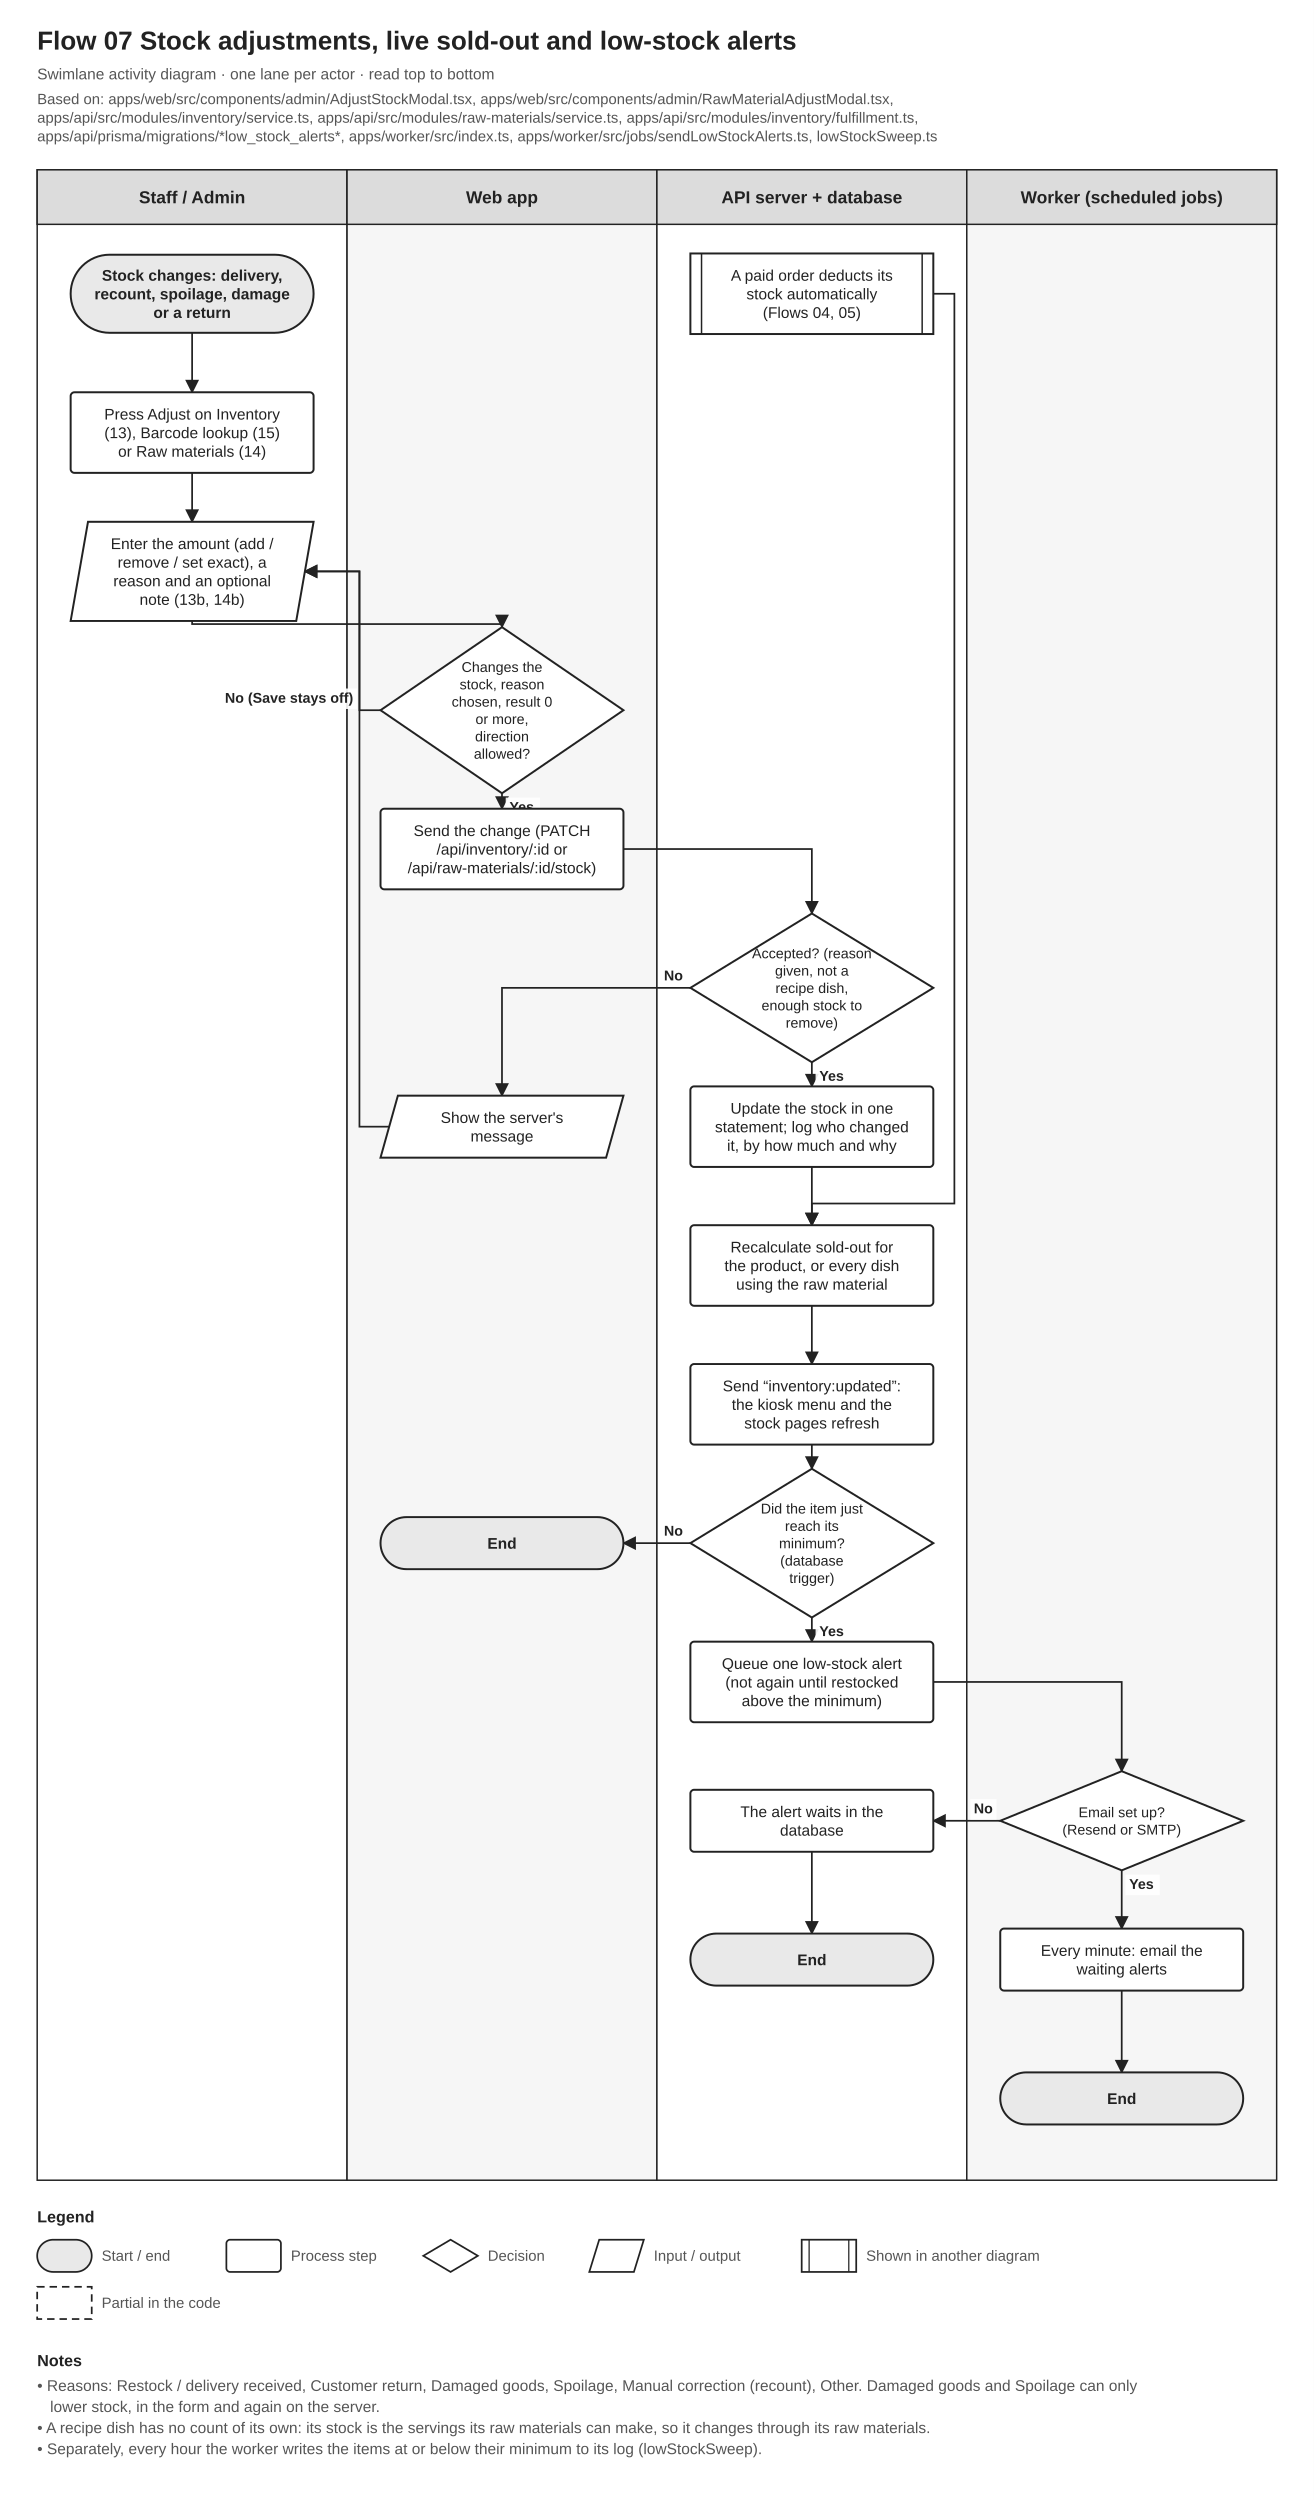
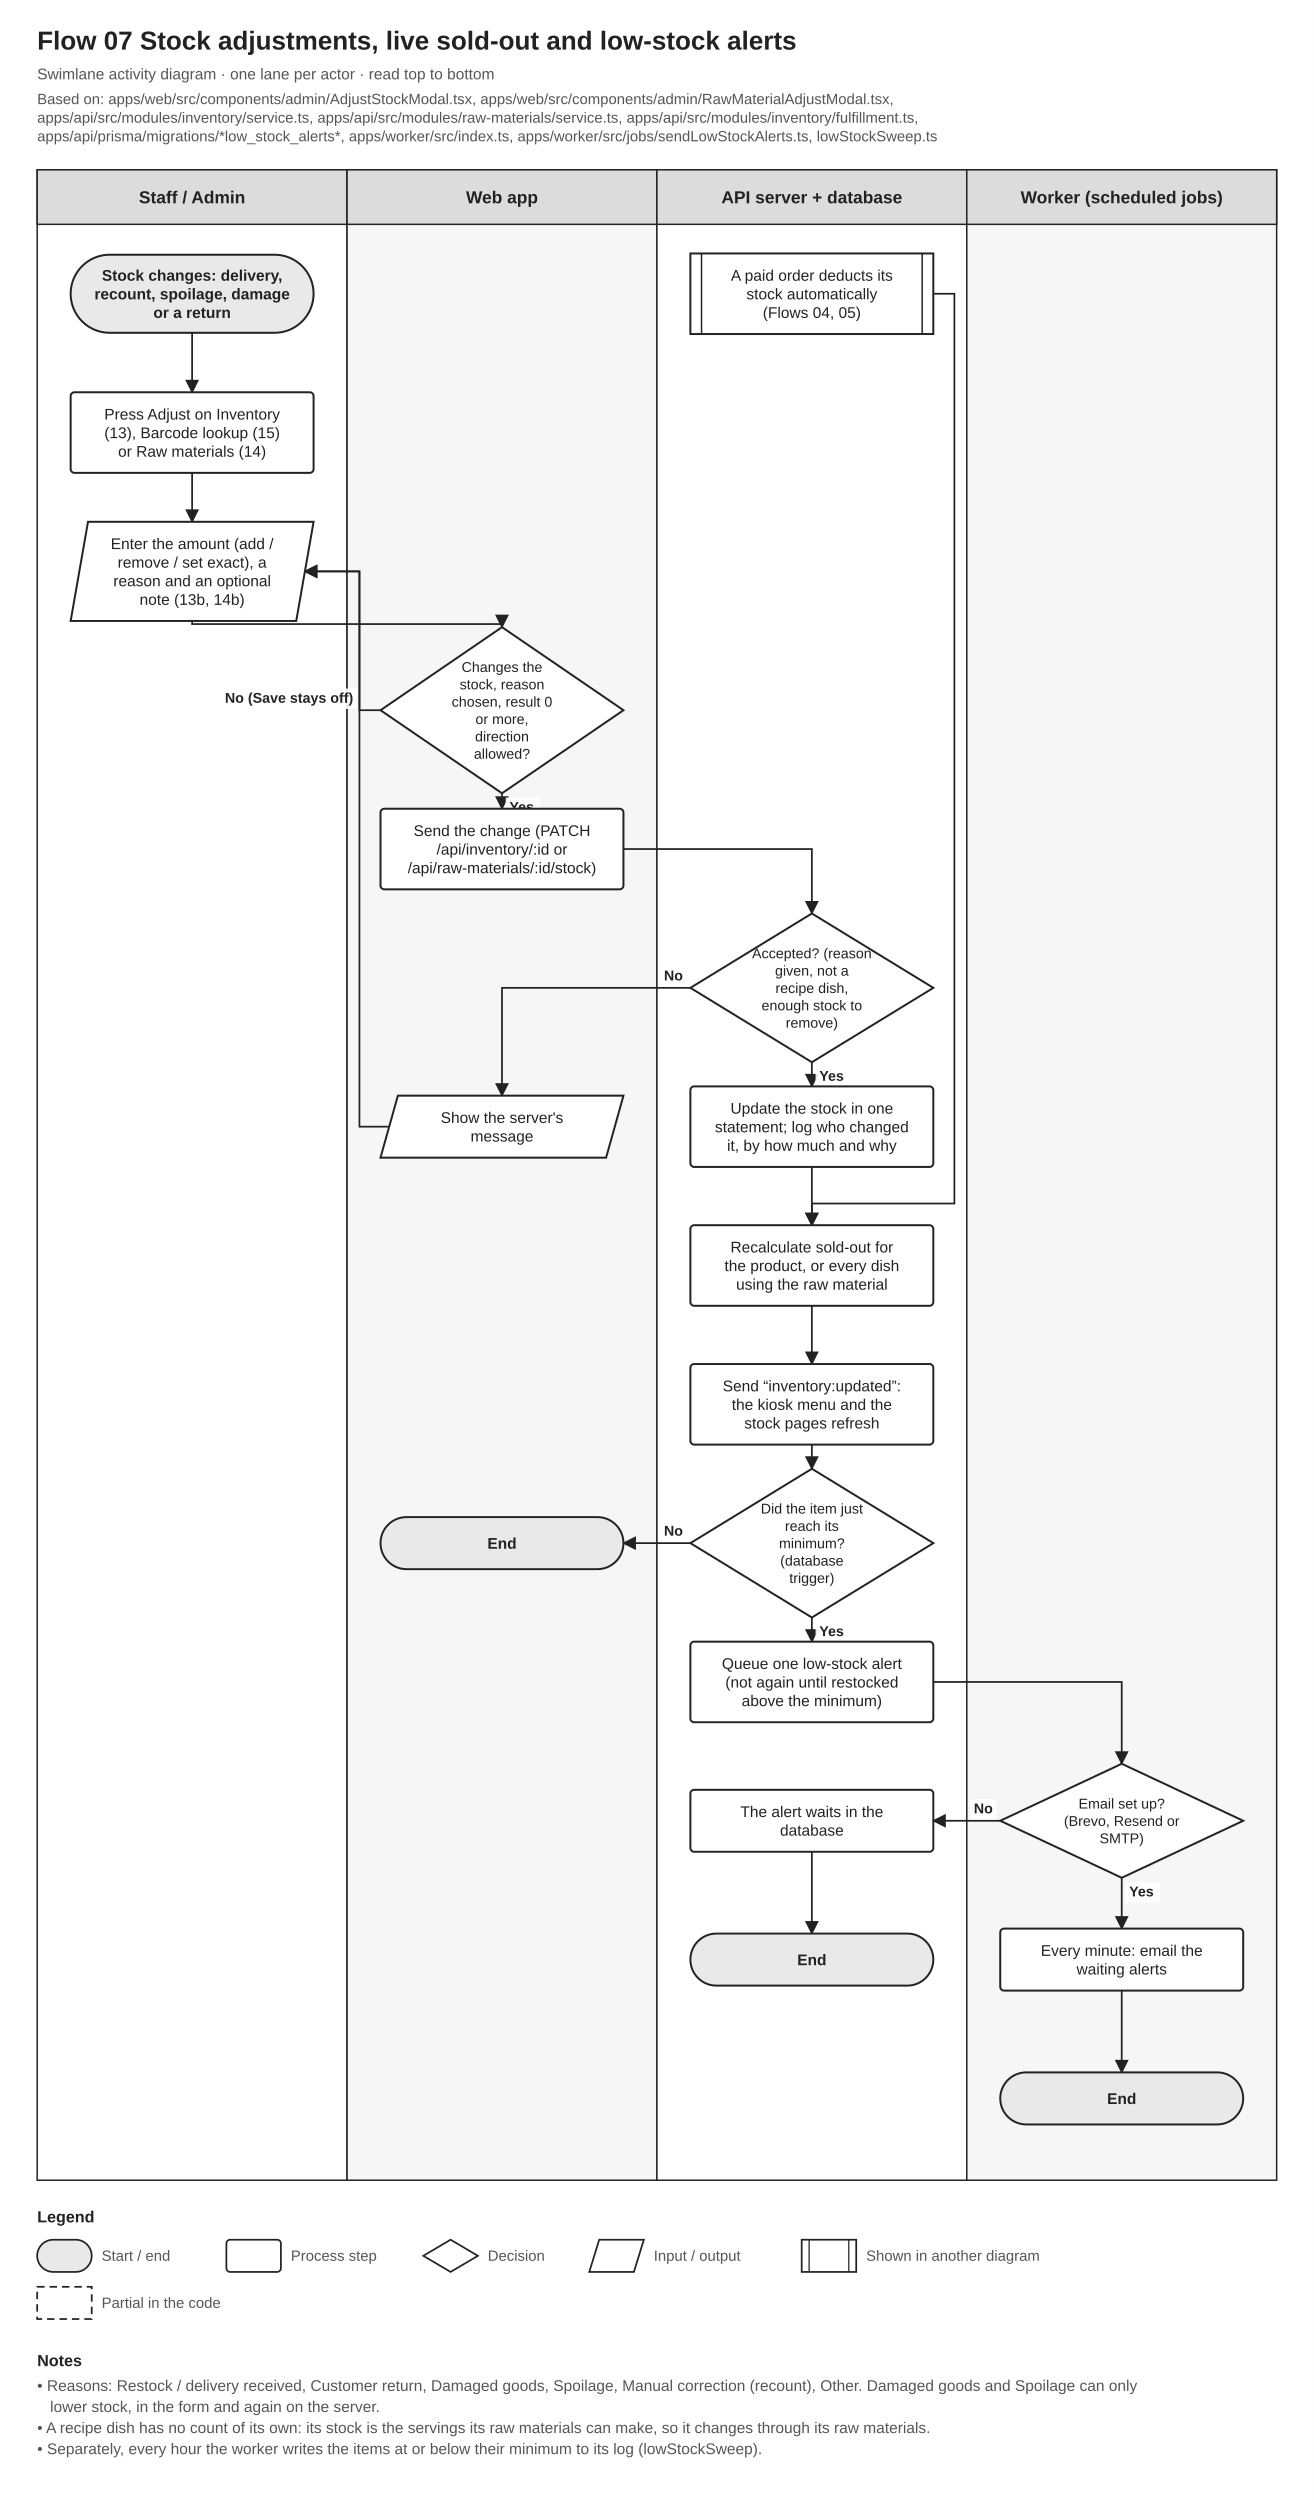
<svg xmlns="http://www.w3.org/2000/svg" width="1060" height="2017" viewBox="0 0 1060 2017">
  <defs>
    <marker id="arrow" viewBox="0 0 10 10" refX="9" refY="5" markerWidth="8" markerHeight="8" orient="auto-start-reverse">
      <path d="M0 0 L10 5 L0 10 z" fill="#222222" />
    </marker>
  </defs>
  <rect x="0" y="0" width="1060" height="2017" fill="#ffffff" />
  <text x="30" y="40" font-family="Arial, Helvetica, sans-serif" font-size="21" font-weight="700" fill="#222222">Flow 07  Stock adjustments, live sold-out and low-stock alerts</text>
  <text x="30" y="64" font-family="Arial, Helvetica, sans-serif" font-size="12.5" fill="#555555">Swimlane activity diagram · one lane per actor · read top to bottom</text>
  <text x="30" y="84" font-family="Arial, Helvetica, sans-serif" font-size="12" fill="#555555">Based on: apps/web/src/components/admin/AdjustStockModal.tsx, apps/web/src/components/admin/RawMaterialAdjustModal.tsx,</text>
  <text x="30" y="99" font-family="Arial, Helvetica, sans-serif" font-size="12" fill="#555555">apps/api/src/modules/inventory/service.ts, apps/api/src/modules/raw-materials/service.ts, apps/api/src/modules/inventory/fulfillment.ts,</text>
  <text x="30" y="114" font-family="Arial, Helvetica, sans-serif" font-size="12" fill="#555555">apps/api/prisma/migrations/*low_stock_alerts*, apps/worker/src/index.ts, apps/worker/src/jobs/sendLowStockAlerts.ts, lowStockSweep.ts</text>
  <rect x="30" y="137" width="250" height="1622" fill="#ffffff" stroke="#222222" stroke-width="1.2" />
  <rect x="30" y="137" width="250" height="44" fill="#dcdcdc" stroke="#222222" stroke-width="1.2" />
  <text x="155.0" y="164" font-family="Arial, Helvetica, sans-serif" font-size="14" font-weight="700" text-anchor="middle" fill="#222222">Staff / Admin</text>
  <rect x="280" y="137" width="250" height="1622" fill="#f6f6f6" stroke="#222222" stroke-width="1.2" />
  <rect x="280" y="137" width="250" height="44" fill="#dcdcdc" stroke="#222222" stroke-width="1.2" />
  <text x="405.0" y="164" font-family="Arial, Helvetica, sans-serif" font-size="14" font-weight="700" text-anchor="middle" fill="#222222">Web app</text>
  <rect x="530" y="137" width="250" height="1622" fill="#ffffff" stroke="#222222" stroke-width="1.2" />
  <rect x="530" y="137" width="250" height="44" fill="#dcdcdc" stroke="#222222" stroke-width="1.2" />
  <text x="655.0" y="164" font-family="Arial, Helvetica, sans-serif" font-size="14" font-weight="700" text-anchor="middle" fill="#222222">API server + database</text>
  <rect x="780" y="137" width="250" height="1622" fill="#f6f6f6" stroke="#222222" stroke-width="1.2" />
  <rect x="780" y="137" width="250" height="44" fill="#dcdcdc" stroke="#222222" stroke-width="1.2" />
  <text x="905.0" y="164" font-family="Arial, Helvetica, sans-serif" font-size="14" font-weight="700" text-anchor="middle" fill="#222222">Worker (scheduled jobs)</text>
  <path d="M155.0 268.5 L155.0 316.5" fill="none" stroke="#222222" stroke-width="1.4" marker-end="url(#arrow)" />
  <path d="M155.0 381.5 L155.0 421.0" fill="none" stroke="#222222" stroke-width="1.4" marker-end="url(#arrow)" />
  <path d="M155.0 501.0 L155.0 503.5 L405.0 503.5 L405.0 506.0" fill="none" stroke="#222222" stroke-width="1.4" marker-end="url(#arrow)" />
  <path d="M307.0 573.0 L290.0 573.0 L290.0 461.0 L246.0 461.0" fill="none" stroke="#222222" stroke-width="1.4" marker-end="url(#arrow)" />
  <rect x="155.455" y="555.5" width="132.545" height="16.5" fill="#ffffff" opacity="0.9" />
  <text x="285" y="567.0" font-family="Arial, Helvetica, sans-serif" font-size="11.5" font-weight="700" text-anchor="end" fill="#222222">No (Save stays off)</text>
  <path d="M405.0 640.0 L405.0 652.5" fill="none" stroke="#222222" stroke-width="1.4" marker-end="url(#arrow)" />
  <rect x="408.0" y="643.5" width="27.665" height="16.5" fill="#ffffff" opacity="0.9" />
  <text x="411.0" y="655.0" font-family="Arial, Helvetica, sans-serif" font-size="11.5" font-weight="700" text-anchor="start" fill="#222222">Yes</text>
  <path d="M503.0 685.0 L655.0 685.0 L655.0 737.0" fill="none" stroke="#222222" stroke-width="1.4" marker-end="url(#arrow)" />
  <path d="M557.0 797.0 L405.0 797.0 L405.0 884.0" fill="none" stroke="#222222" stroke-width="1.4" marker-end="url(#arrow)" />
  <rect x="532.89" y="779.5" width="21.11" height="16.5" fill="#ffffff" opacity="0.9" />
  <text x="551.0" y="791.0" font-family="Arial, Helvetica, sans-serif" font-size="11.5" font-weight="700" text-anchor="end" fill="#222222">No</text>
  <path d="M655.0 857.0 L655.0 876.5" fill="none" stroke="#222222" stroke-width="1.4" marker-end="url(#arrow)" />
  <rect x="658.0" y="860.5" width="27.665" height="16.5" fill="#ffffff" opacity="0.9" />
  <text x="661.0" y="872.0" font-family="Arial, Helvetica, sans-serif" font-size="11.5" font-weight="700" text-anchor="start" fill="#222222">Yes</text>
  <path d="M314.0 909.0 L290.0 909.0 L290.0 461.0 L246.0 461.0" fill="none" stroke="#222222" stroke-width="1.4" marker-end="url(#arrow)" />
  <path d="M753.0 237.0 L770.0 237.0 L770.0 971.0 L655.0 971.0 L655.0 988.5" fill="none" stroke="#222222" stroke-width="1.4" marker-end="url(#arrow)" />
  <path d="M655.0 941.5 L655.0 988.5" fill="none" stroke="#222222" stroke-width="1.4" marker-end="url(#arrow)" />
  <path d="M655.0 1053.5 L655.0 1100.5" fill="none" stroke="#222222" stroke-width="1.4" marker-end="url(#arrow)" />
  <path d="M655.0 1165.5 L655.0 1185.0" fill="none" stroke="#222222" stroke-width="1.4" marker-end="url(#arrow)" />
  <path d="M557.0 1245.0 L503.0 1245.0" fill="none" stroke="#222222" stroke-width="1.4" marker-end="url(#arrow)" />
  <rect x="532.89" y="1227.5" width="21.11" height="16.5" fill="#ffffff" opacity="0.9" />
  <text x="551.0" y="1239.0" font-family="Arial, Helvetica, sans-serif" font-size="11.5" font-weight="700" text-anchor="end" fill="#222222">No</text>
  <path d="M655.0 1305.0 L655.0 1324.5" fill="none" stroke="#222222" stroke-width="1.4" marker-end="url(#arrow)" />
  <rect x="658.0" y="1308.5" width="27.665" height="16.5" fill="#ffffff" opacity="0.9" />
  <text x="661.0" y="1320.0" font-family="Arial, Helvetica, sans-serif" font-size="11.5" font-weight="700" text-anchor="start" fill="#222222">Yes</text>
-   <path d="M753.0 1357.0 L905.0 1357.0 L905.0 1429.0" fill="none" stroke="#222222" stroke-width="1.4" marker-end="url(#arrow)" />
+   <path d="M753.0 1357.0 L905.0 1357.0 L905.0 1423.0" fill="none" stroke="#222222" stroke-width="1.4" marker-end="url(#arrow)" />
  <path d="M807.0 1469.0 L753.0 1469.0" fill="none" stroke="#222222" stroke-width="1.4" marker-end="url(#arrow)" />
  <rect x="782.89" y="1451.5" width="21.11" height="16.5" fill="#ffffff" opacity="0.9" />
  <text x="801.0" y="1463.0" font-family="Arial, Helvetica, sans-serif" font-size="11.5" font-weight="700" text-anchor="end" fill="#222222">No</text>
-   <path d="M905.0 1509.0 L905.0 1556.0" fill="none" stroke="#222222" stroke-width="1.4" marker-end="url(#arrow)" />
-   <rect x="908.0" y="1512.5" width="27.665" height="16.5" fill="#ffffff" opacity="0.9" />
-   <text x="911.0" y="1524.0" font-family="Arial, Helvetica, sans-serif" font-size="11.5" font-weight="700" text-anchor="start" fill="#222222">Yes</text>
+   <path d="M905.0 1515.0 L905.0 1556.0" fill="none" stroke="#222222" stroke-width="1.4" marker-end="url(#arrow)" />
+   <rect x="908.0" y="1518.5" width="27.665" height="16.5" fill="#ffffff" opacity="0.9" />
+   <text x="911.0" y="1530.0" font-family="Arial, Helvetica, sans-serif" font-size="11.5" font-weight="700" text-anchor="start" fill="#222222">Yes</text>
  <path d="M905.0 1606.0 L905.0 1672.0" fill="none" stroke="#222222" stroke-width="1.4" marker-end="url(#arrow)" />
  <path d="M655.0 1494.0 L655.0 1560.0" fill="none" stroke="#222222" stroke-width="1.4" marker-end="url(#arrow)" />
  <rect x="57.0" y="205.5" width="196" height="63" rx="31.5" fill="#e9e9e9" stroke="#222222" stroke-width="1.6" />
  <text x="155.0" y="226.5" font-family="Arial, Helvetica, sans-serif" font-size="12.5" font-weight="700" text-anchor="middle" fill="#222222">Stock changes: delivery,</text>
  <text x="155.0" y="241.5" font-family="Arial, Helvetica, sans-serif" font-size="12.5" font-weight="700" text-anchor="middle" fill="#222222">recount, spoilage, damage</text>
  <text x="155.0" y="256.5" font-family="Arial, Helvetica, sans-serif" font-size="12.5" font-weight="700" text-anchor="middle" fill="#222222">or a return</text>
  <rect x="557.0" y="204.5" width="196" height="65" fill="#ffffff" stroke="#222222" stroke-width="1.6" />
  <line x1="566.0" y1="204.5" x2="566.0" y2="269.5" stroke="#222222" stroke-width="1.2" />
  <line x1="744.0" y1="204.5" x2="744.0" y2="269.5" stroke="#222222" stroke-width="1.2" />
  <text x="655.0" y="226.5" font-family="Arial, Helvetica, sans-serif" font-size="12.5" font-weight="400" text-anchor="middle" fill="#222222">A paid order deducts its</text>
  <text x="655.0" y="241.5" font-family="Arial, Helvetica, sans-serif" font-size="12.5" font-weight="400" text-anchor="middle" fill="#222222">stock automatically</text>
  <text x="655.0" y="256.5" font-family="Arial, Helvetica, sans-serif" font-size="12.5" font-weight="400" text-anchor="middle" fill="#222222">(Flows 04, 05)</text>
  <rect x="57.0" y="316.5" width="196" height="65" rx="3" fill="#ffffff" stroke="#222222" stroke-width="1.6" />
  <text x="155.0" y="338.5" font-family="Arial, Helvetica, sans-serif" font-size="12.5" font-weight="400" text-anchor="middle" fill="#222222">Press Adjust on Inventory</text>
  <text x="155.0" y="353.5" font-family="Arial, Helvetica, sans-serif" font-size="12.5" font-weight="400" text-anchor="middle" fill="#222222">(13), Barcode lookup (15)</text>
  <text x="155.0" y="368.5" font-family="Arial, Helvetica, sans-serif" font-size="12.5" font-weight="400" text-anchor="middle" fill="#222222">or Raw materials (14)</text>
  <polygon points="71.0,421.0 253.0,421.0 239.0,501.0 57.0,501.0" fill="#ffffff" stroke="#222222" stroke-width="1.6" />
  <text x="155.0" y="443.0" font-family="Arial, Helvetica, sans-serif" font-size="12.5" font-weight="400" text-anchor="middle" fill="#222222">Enter the amount (add /</text>
  <text x="155.0" y="458.0" font-family="Arial, Helvetica, sans-serif" font-size="12.5" font-weight="400" text-anchor="middle" fill="#222222">remove / set exact), a</text>
  <text x="155.0" y="473.0" font-family="Arial, Helvetica, sans-serif" font-size="12.5" font-weight="400" text-anchor="middle" fill="#222222">reason and an optional</text>
  <text x="155.0" y="488.0" font-family="Arial, Helvetica, sans-serif" font-size="12.5" font-weight="400" text-anchor="middle" fill="#222222">note (13b, 14b)</text>
  <polygon points="405.0,506.0 503.0,573.0 405.0,640.0 307.0,573.0" fill="#ffffff" stroke="#222222" stroke-width="1.6" />
  <text x="405.0" y="542.14" font-family="Arial, Helvetica, sans-serif" font-size="11.5" font-weight="400" text-anchor="middle" fill="#222222">Changes the</text>
  <text x="405.0" y="556.14" font-family="Arial, Helvetica, sans-serif" font-size="11.5" font-weight="400" text-anchor="middle" fill="#222222">stock, reason</text>
  <text x="405.0" y="570.14" font-family="Arial, Helvetica, sans-serif" font-size="11.5" font-weight="400" text-anchor="middle" fill="#222222">chosen, result 0</text>
  <text x="405.0" y="584.14" font-family="Arial, Helvetica, sans-serif" font-size="11.5" font-weight="400" text-anchor="middle" fill="#222222">or more,</text>
  <text x="405.0" y="598.14" font-family="Arial, Helvetica, sans-serif" font-size="11.5" font-weight="400" text-anchor="middle" fill="#222222">direction</text>
  <text x="405.0" y="612.14" font-family="Arial, Helvetica, sans-serif" font-size="11.5" font-weight="400" text-anchor="middle" fill="#222222">allowed?</text>
  <rect x="307.0" y="652.5" width="196" height="65" rx="3" fill="#ffffff" stroke="#222222" stroke-width="1.6" />
  <text x="405.0" y="674.5" font-family="Arial, Helvetica, sans-serif" font-size="12.5" font-weight="400" text-anchor="middle" fill="#222222">Send the change (PATCH</text>
  <text x="405.0" y="689.5" font-family="Arial, Helvetica, sans-serif" font-size="12.5" font-weight="400" text-anchor="middle" fill="#222222">/api/inventory/:id or</text>
  <text x="405.0" y="704.5" font-family="Arial, Helvetica, sans-serif" font-size="12.5" font-weight="400" text-anchor="middle" fill="#222222">/api/raw-materials/:id/stock)</text>
  <polygon points="655.0,737.0 753.0,797.0 655.0,857.0 557.0,797.0" fill="#ffffff" stroke="#222222" stroke-width="1.6" />
  <text x="655.0" y="773.14" font-family="Arial, Helvetica, sans-serif" font-size="11.5" font-weight="400" text-anchor="middle" fill="#222222">Accepted? (reason</text>
  <text x="655.0" y="787.14" font-family="Arial, Helvetica, sans-serif" font-size="11.5" font-weight="400" text-anchor="middle" fill="#222222">given, not a</text>
  <text x="655.0" y="801.14" font-family="Arial, Helvetica, sans-serif" font-size="11.5" font-weight="400" text-anchor="middle" fill="#222222">recipe dish,</text>
  <text x="655.0" y="815.14" font-family="Arial, Helvetica, sans-serif" font-size="11.5" font-weight="400" text-anchor="middle" fill="#222222">enough stock to</text>
  <text x="655.0" y="829.14" font-family="Arial, Helvetica, sans-serif" font-size="11.5" font-weight="400" text-anchor="middle" fill="#222222">remove)</text>
  <polygon points="321.0,884.0 503.0,884.0 489.0,934.0 307.0,934.0" fill="#ffffff" stroke="#222222" stroke-width="1.6" />
  <text x="405.0" y="906.0" font-family="Arial, Helvetica, sans-serif" font-size="12.5" font-weight="400" text-anchor="middle" fill="#222222">Show the server's</text>
  <text x="405.0" y="921.0" font-family="Arial, Helvetica, sans-serif" font-size="12.5" font-weight="400" text-anchor="middle" fill="#222222">message</text>
  <rect x="557.0" y="876.5" width="196" height="65" rx="3" fill="#ffffff" stroke="#222222" stroke-width="1.6" />
  <text x="655.0" y="898.5" font-family="Arial, Helvetica, sans-serif" font-size="12.5" font-weight="400" text-anchor="middle" fill="#222222">Update the stock in one</text>
  <text x="655.0" y="913.5" font-family="Arial, Helvetica, sans-serif" font-size="12.5" font-weight="400" text-anchor="middle" fill="#222222">statement; log who changed</text>
  <text x="655.0" y="928.5" font-family="Arial, Helvetica, sans-serif" font-size="12.5" font-weight="400" text-anchor="middle" fill="#222222">it, by how much and why</text>
  <rect x="557.0" y="988.5" width="196" height="65" rx="3" fill="#ffffff" stroke="#222222" stroke-width="1.6" />
  <text x="655.0" y="1010.5" font-family="Arial, Helvetica, sans-serif" font-size="12.5" font-weight="400" text-anchor="middle" fill="#222222">Recalculate sold-out for</text>
  <text x="655.0" y="1025.5" font-family="Arial, Helvetica, sans-serif" font-size="12.5" font-weight="400" text-anchor="middle" fill="#222222">the product, or every dish</text>
  <text x="655.0" y="1040.5" font-family="Arial, Helvetica, sans-serif" font-size="12.5" font-weight="400" text-anchor="middle" fill="#222222">using the raw material</text>
  <rect x="557.0" y="1100.5" width="196" height="65" rx="3" fill="#ffffff" stroke="#222222" stroke-width="1.6" />
  <text x="655.0" y="1122.5" font-family="Arial, Helvetica, sans-serif" font-size="12.5" font-weight="400" text-anchor="middle" fill="#222222">Send “inventory:updated”:</text>
  <text x="655.0" y="1137.5" font-family="Arial, Helvetica, sans-serif" font-size="12.5" font-weight="400" text-anchor="middle" fill="#222222">the kiosk menu and the</text>
  <text x="655.0" y="1152.5" font-family="Arial, Helvetica, sans-serif" font-size="12.5" font-weight="400" text-anchor="middle" fill="#222222">stock pages refresh</text>
  <polygon points="655.0,1185.0 753.0,1245.0 655.0,1305.0 557.0,1245.0" fill="#ffffff" stroke="#222222" stroke-width="1.6" />
  <text x="655.0" y="1221.14" font-family="Arial, Helvetica, sans-serif" font-size="11.5" font-weight="400" text-anchor="middle" fill="#222222">Did the item just</text>
  <text x="655.0" y="1235.14" font-family="Arial, Helvetica, sans-serif" font-size="11.5" font-weight="400" text-anchor="middle" fill="#222222">reach its</text>
  <text x="655.0" y="1249.14" font-family="Arial, Helvetica, sans-serif" font-size="11.5" font-weight="400" text-anchor="middle" fill="#222222">minimum?</text>
  <text x="655.0" y="1263.14" font-family="Arial, Helvetica, sans-serif" font-size="11.5" font-weight="400" text-anchor="middle" fill="#222222">(database</text>
  <text x="655.0" y="1277.14" font-family="Arial, Helvetica, sans-serif" font-size="11.5" font-weight="400" text-anchor="middle" fill="#222222">trigger)</text>
  <rect x="307.0" y="1224.0" width="196" height="42" rx="21.0" fill="#e9e9e9" stroke="#222222" stroke-width="1.6" />
  <text x="405.0" y="1249.5" font-family="Arial, Helvetica, sans-serif" font-size="12.5" font-weight="700" text-anchor="middle" fill="#222222">End</text>
  <rect x="557.0" y="1324.5" width="196" height="65" rx="3" fill="#ffffff" stroke="#222222" stroke-width="1.6" />
  <text x="655.0" y="1346.5" font-family="Arial, Helvetica, sans-serif" font-size="12.5" font-weight="400" text-anchor="middle" fill="#222222">Queue one low-stock alert</text>
  <text x="655.0" y="1361.5" font-family="Arial, Helvetica, sans-serif" font-size="12.5" font-weight="400" text-anchor="middle" fill="#222222">(not again until restocked</text>
  <text x="655.0" y="1376.5" font-family="Arial, Helvetica, sans-serif" font-size="12.5" font-weight="400" text-anchor="middle" fill="#222222">above the minimum)</text>
-   <polygon points="905.0,1429.0 1003.0,1469.0 905.0,1509.0 807.0,1469.0" fill="#ffffff" stroke="#222222" stroke-width="1.6" />
-   <text x="905.0" y="1466.14" font-family="Arial, Helvetica, sans-serif" font-size="11.5" font-weight="400" text-anchor="middle" fill="#222222">Email set up?</text>
-   <text x="905.0" y="1480.14" font-family="Arial, Helvetica, sans-serif" font-size="11.5" font-weight="400" text-anchor="middle" fill="#222222">(Resend or SMTP)</text>
+   <polygon points="905.0,1423.0 1003.0,1469.0 905.0,1515.0 807.0,1469.0" fill="#ffffff" stroke="#222222" stroke-width="1.6" />
+   <text x="905.0" y="1459.14" font-family="Arial, Helvetica, sans-serif" font-size="11.5" font-weight="400" text-anchor="middle" fill="#222222">Email set up?</text>
+   <text x="905.0" y="1473.14" font-family="Arial, Helvetica, sans-serif" font-size="11.5" font-weight="400" text-anchor="middle" fill="#222222">(Brevo, Resend or</text>
+   <text x="905.0" y="1487.14" font-family="Arial, Helvetica, sans-serif" font-size="11.5" font-weight="400" text-anchor="middle" fill="#222222">SMTP)</text>
  <rect x="557.0" y="1444.0" width="196" height="50" rx="3" fill="#ffffff" stroke="#222222" stroke-width="1.6" />
  <text x="655.0" y="1466.0" font-family="Arial, Helvetica, sans-serif" font-size="12.5" font-weight="400" text-anchor="middle" fill="#222222">The alert waits in the</text>
  <text x="655.0" y="1481.0" font-family="Arial, Helvetica, sans-serif" font-size="12.5" font-weight="400" text-anchor="middle" fill="#222222">database</text>
  <rect x="807.0" y="1556.0" width="196" height="50" rx="3" fill="#ffffff" stroke="#222222" stroke-width="1.6" />
  <text x="905.0" y="1578.0" font-family="Arial, Helvetica, sans-serif" font-size="12.5" font-weight="400" text-anchor="middle" fill="#222222">Every minute: email the</text>
  <text x="905.0" y="1593.0" font-family="Arial, Helvetica, sans-serif" font-size="12.5" font-weight="400" text-anchor="middle" fill="#222222">waiting alerts</text>
  <rect x="557.0" y="1560.0" width="196" height="42" rx="21.0" fill="#e9e9e9" stroke="#222222" stroke-width="1.6" />
  <text x="655.0" y="1585.5" font-family="Arial, Helvetica, sans-serif" font-size="12.5" font-weight="700" text-anchor="middle" fill="#222222">End</text>
  <rect x="807.0" y="1672.0" width="196" height="42" rx="21.0" fill="#e9e9e9" stroke="#222222" stroke-width="1.6" />
  <text x="905.0" y="1697.5" font-family="Arial, Helvetica, sans-serif" font-size="12.5" font-weight="700" text-anchor="middle" fill="#222222">End</text>
  <text x="30" y="1793" font-family="Arial, Helvetica, sans-serif" font-size="13" font-weight="700" fill="#222222">Legend</text>
  <rect x="30" y="1807" width="44" height="26" rx="13" fill="#e9e9e9" stroke="#222222" stroke-width="1.4" />
  <text x="82" y="1824" font-family="Arial, Helvetica, sans-serif" font-size="12" fill="#555555">Start / end</text>
  <rect x="182.64" y="1807" width="44" height="26" rx="3" fill="#ffffff" stroke="#222222" stroke-width="1.4" />
  <text x="234.64" y="1824" font-family="Arial, Helvetica, sans-serif" font-size="12" fill="#555555">Process step</text>
  <polygon points="363.52,1807 385.52,1820.0 363.52,1833 341.52,1820.0" fill="#ffffff" stroke="#222222" stroke-width="1.4" />
  <text x="393.52" y="1824" font-family="Arial, Helvetica, sans-serif" font-size="12" fill="#555555">Decision</text>
  <polygon points="483.44,1807 519.44,1807 511.44,1833 475.44,1833" fill="#ffffff" stroke="#222222" stroke-width="1.4" />
  <text x="527.44" y="1824" font-family="Arial, Helvetica, sans-serif" font-size="12" fill="#555555">Input / output</text>
  <rect x="646.8" y="1807" width="44" height="26" fill="#ffffff" stroke="#222222" stroke-width="1.4" />
  <line x1="652.8" y1="1807" x2="652.8" y2="1833" stroke="#222222" />
  <line x1="684.8" y1="1807" x2="684.8" y2="1833" stroke="#222222" />
  <text x="698.8" y="1824" font-family="Arial, Helvetica, sans-serif" font-size="12" fill="#555555">Shown in another diagram</text>
  <rect x="30" y="1845" width="44" height="26" fill="#ffffff" stroke="#222222" stroke-width="1.4" stroke-dasharray="6 4" />
  <text x="82" y="1862" font-family="Arial, Helvetica, sans-serif" font-size="12" fill="#555555">Partial in the code</text>
  <text x="30" y="1909" font-family="Arial, Helvetica, sans-serif" font-size="13" font-weight="700" fill="#222222">Notes</text>
  <text x="30" y="1929" font-family="Arial, Helvetica, sans-serif" font-size="12.5" fill="#555555" xml:space="preserve">• Reasons: Restock / delivery received, Customer return, Damaged goods, Spoilage, Manual correction (recount), Other. Damaged goods and Spoilage can only</text>
  <text x="30" y="1946" font-family="Arial, Helvetica, sans-serif" font-size="12.5" fill="#555555" xml:space="preserve">   lower stock, in the form and again on the server.</text>
  <text x="30" y="1963" font-family="Arial, Helvetica, sans-serif" font-size="12.5" fill="#555555" xml:space="preserve">• A recipe dish has no count of its own: its stock is the servings its raw materials can make, so it changes through its raw materials.</text>
  <text x="30" y="1980" font-family="Arial, Helvetica, sans-serif" font-size="12.5" fill="#555555" xml:space="preserve">• Separately, every hour the worker writes the items at or below their minimum to its log (lowStockSweep).</text>
</svg>
